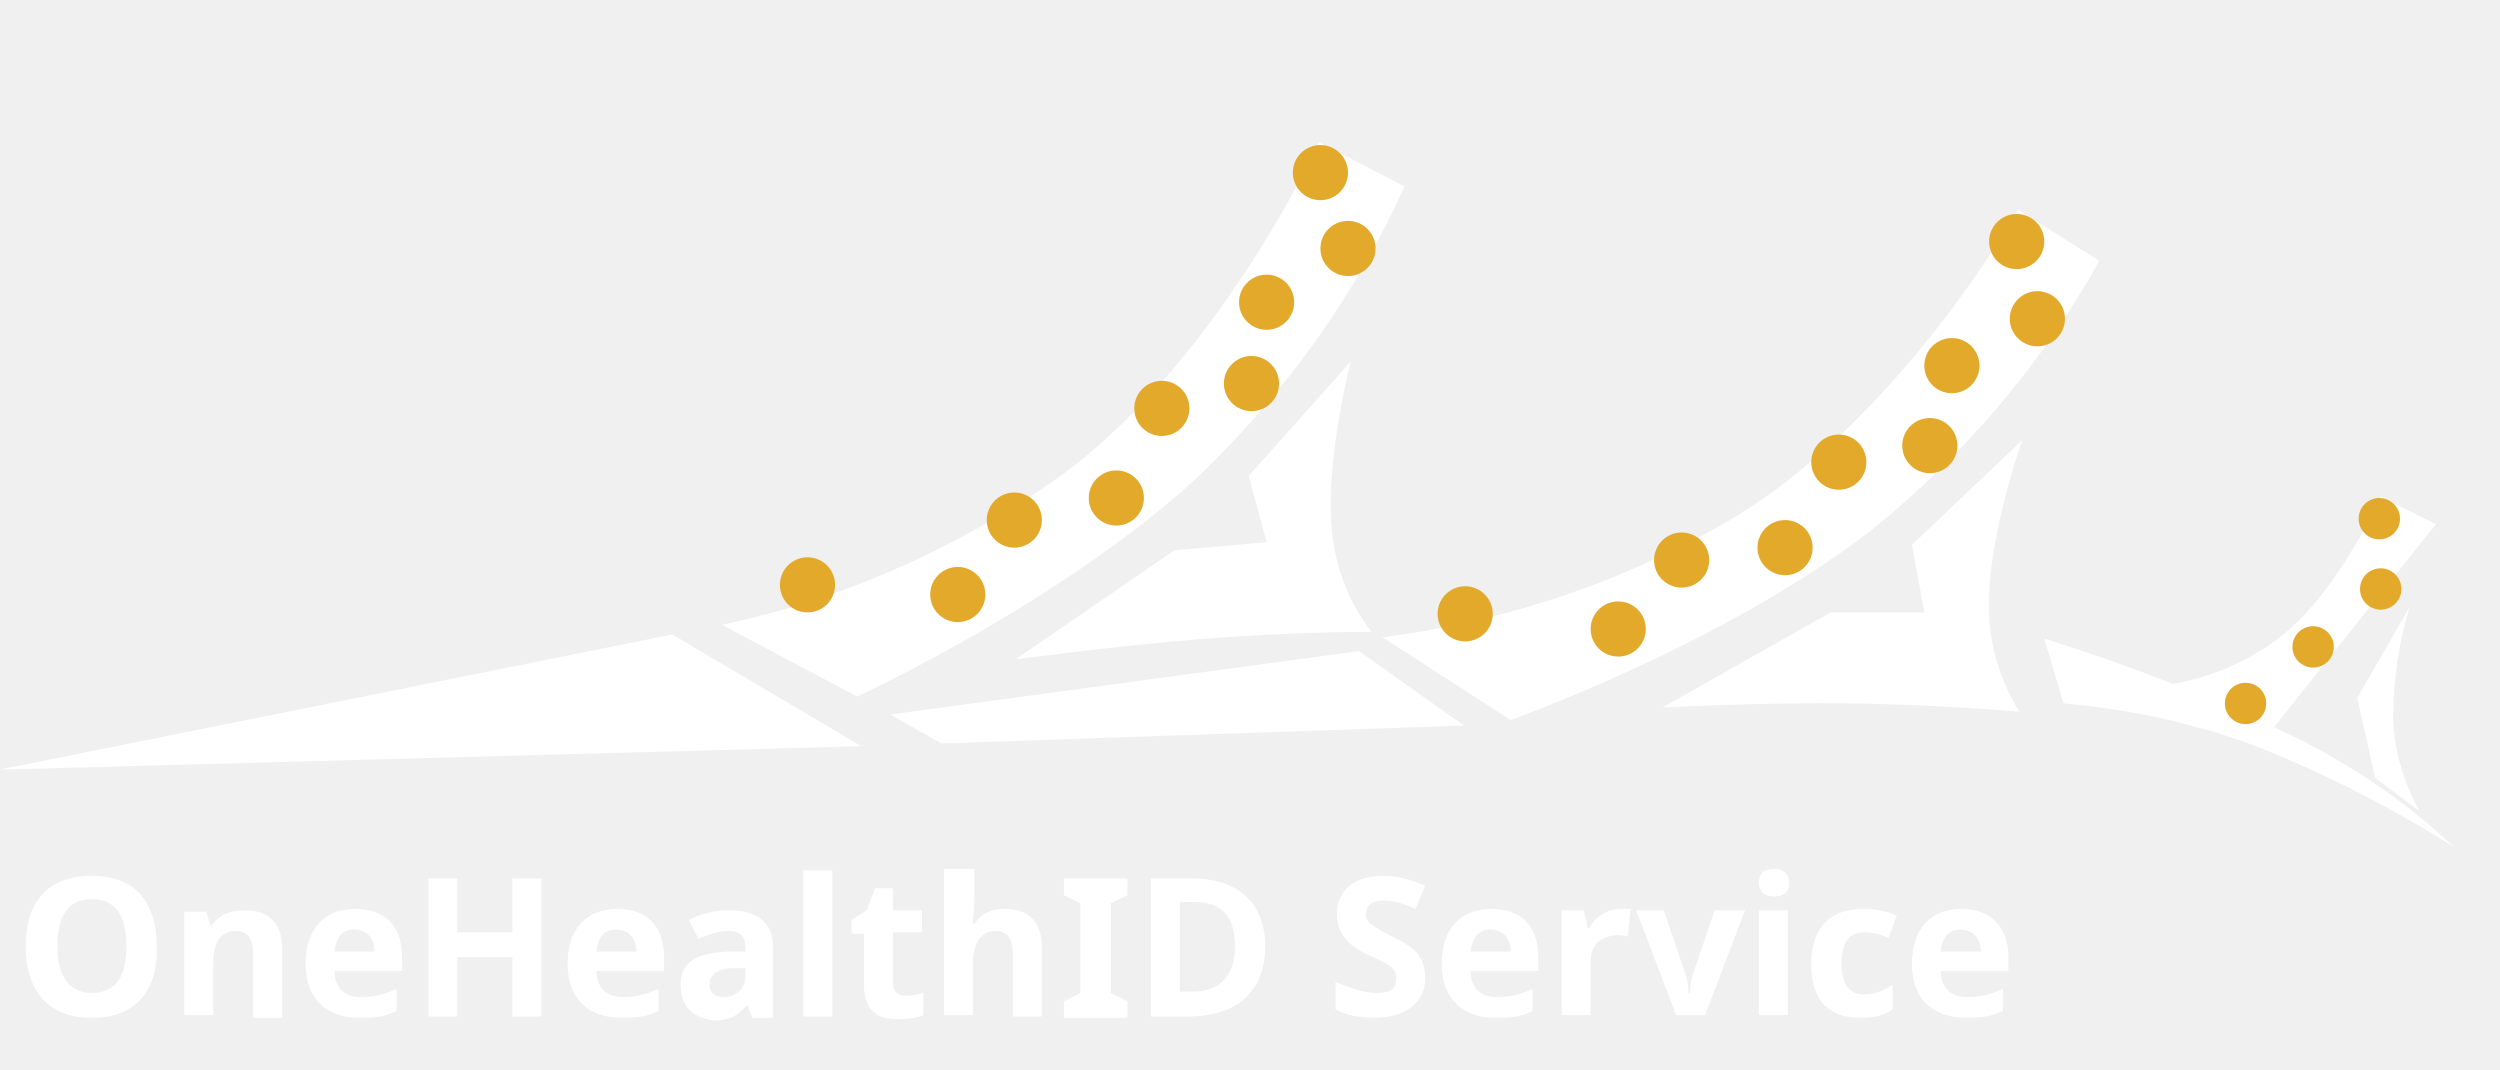
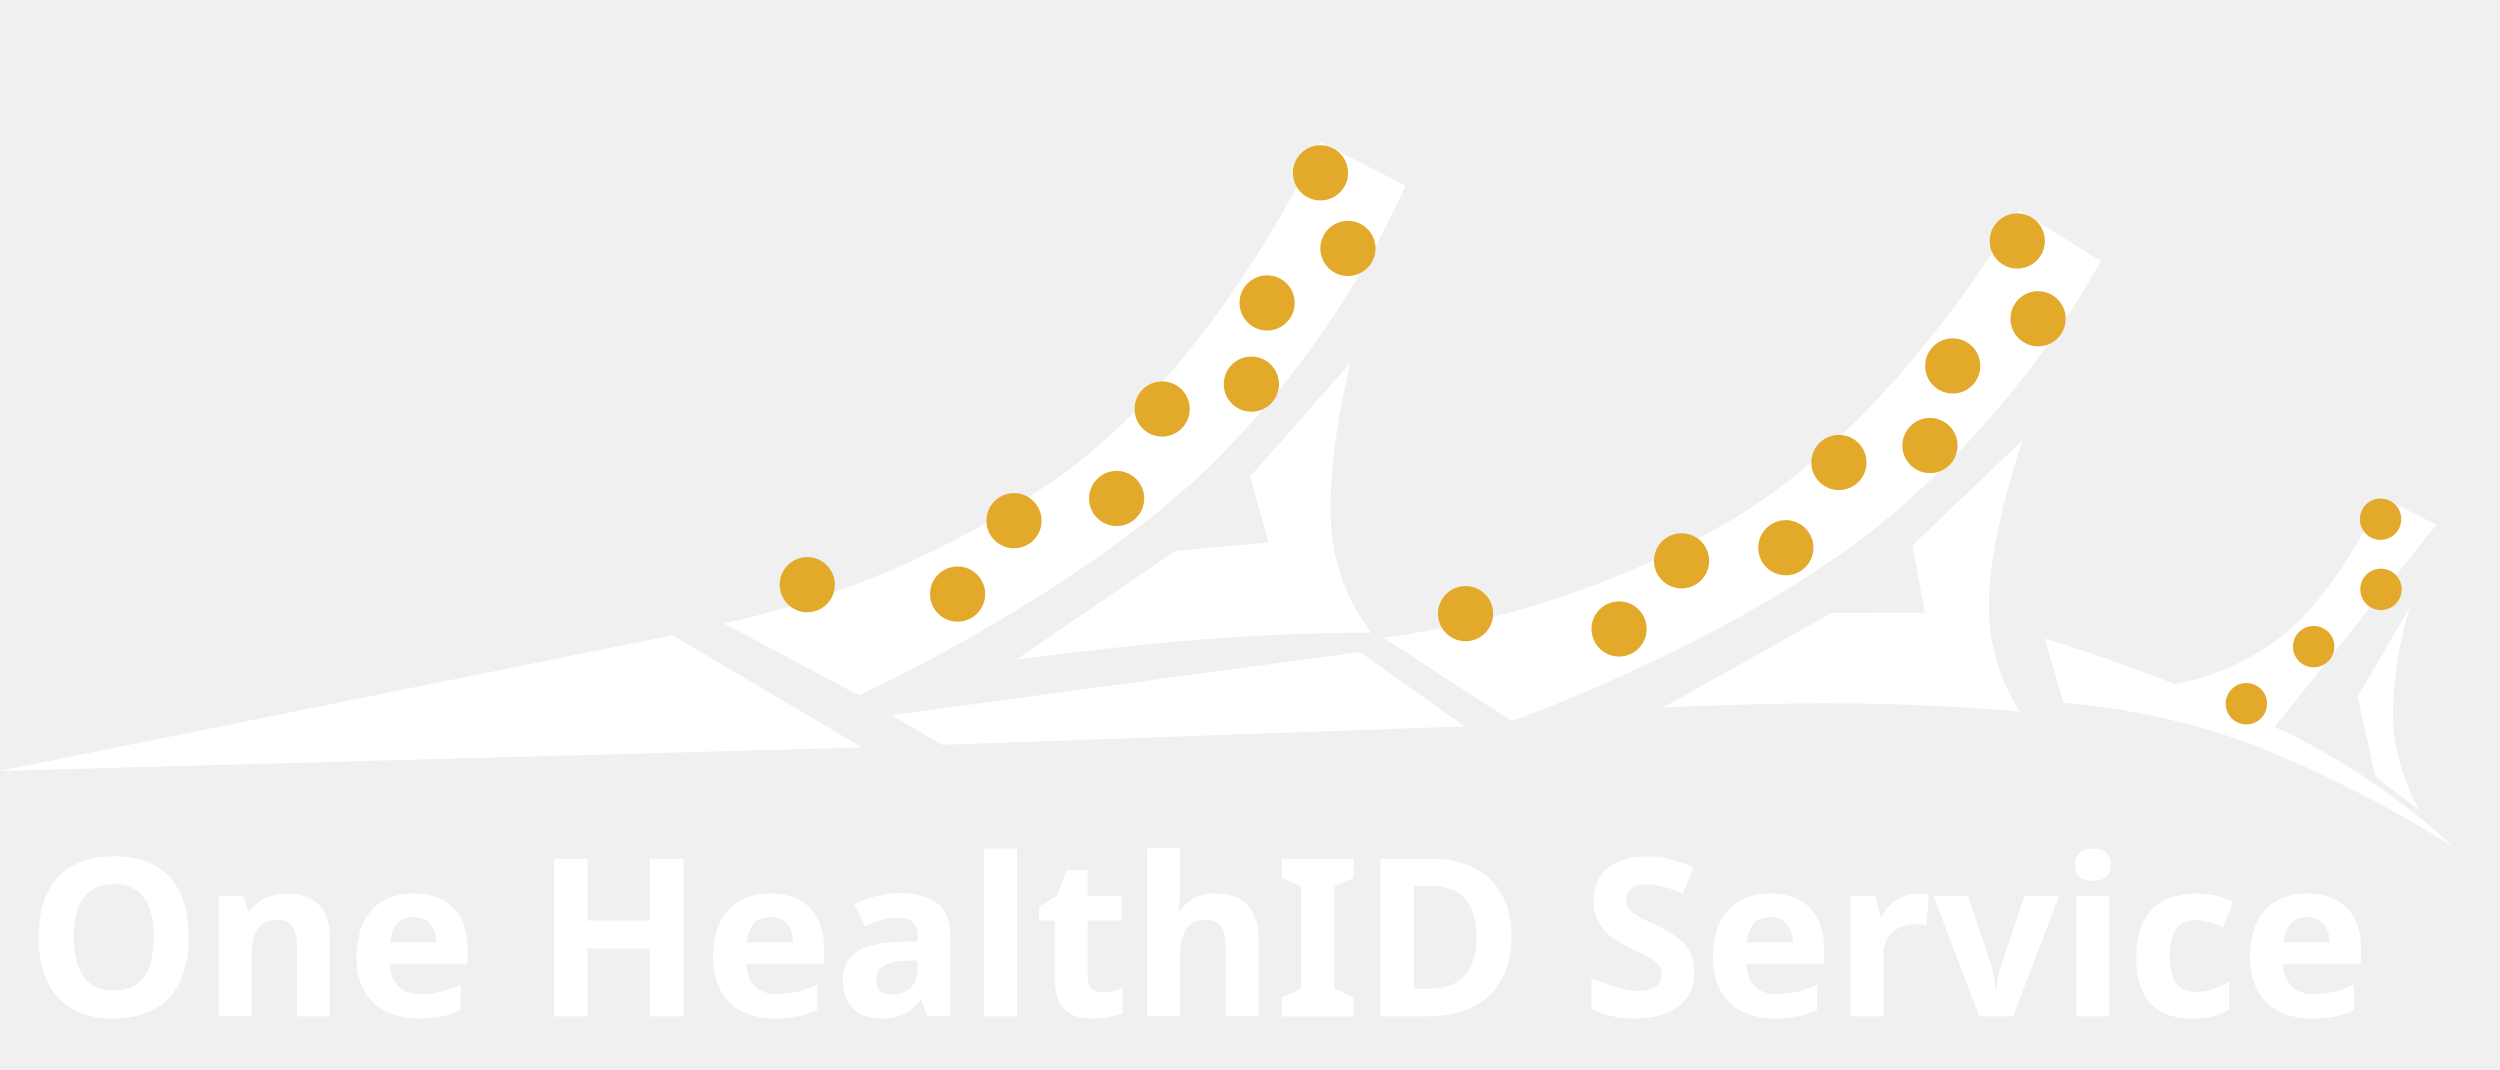
- <svg xmlns="http://www.w3.org/2000/svg" version="1.1" id="Layer_1" x="0px" y="0px" viewBox="0 0 181.3 77.6" style="enable-background:new 0 0 181.3 77.6;" xml:space="preserve" width="181.255" height="77.573">
-   <style type="text/css">
- 	.st0{fill:#FFFFFF;}
- 	.st1{display:none;fill:#FFFFFF;}
- 	.st2{fill:#E3A92B;}
- </style>
-   <g id="Group_86" transform="translate(-52.744 -126.781)">
-     <g>
-       <path class="st0" d="M59.4,200.6c-3.3,0-4.8-2.1-4.8-5.2c0-3.1,1.5-5.1,4.8-5.1c3.2,0,4.7,2,4.7,5.1    C64.2,198.5,62.7,200.6,59.4,200.6z M59.4,198.8c1.8,0,2.5-1.3,2.5-3.4s-0.7-3.4-2.5-3.4s-2.5,1.3-2.5,3.4S57.7,198.8,59.4,198.8z    " />
-       <path class="st0" d="M66.1,200.5v-7.6h1.6l0.3,1h0.1c0.5-0.8,1.4-1.1,2.4-1.1c1.6,0,2.7,0.8,2.7,2.8v5h-2.1V196    c0-1.1-0.4-1.7-1.2-1.7c-1.3,0-1.7,0.9-1.7,2.5v3.6H66.1z" />
-       <path class="st0" d="M81.9,196.2v1H77c0,1.2,0.7,1.9,1.9,1.9c1,0,1.7-0.2,2.6-0.6v1.6c-0.8,0.4-1.5,0.5-2.7,0.5    c-2.3,0-3.9-1.3-3.9-3.9c0-2.7,1.5-4,3.6-4C80.6,192.7,81.9,193.9,81.9,196.2z M77,195.8h2.9c0-0.9-0.5-1.6-1.5-1.6    C77.6,194.2,77.1,194.7,77,195.8z" />
-       <path class="st0" d="M85.9,190.5v3.9h4v-3.9h2.1v10h-2.1v-4.3h-4v4.3h-2.1v-10H85.9z" />
-       <path class="st0" d="M100.9,196.2v1h-4.9c0,1.2,0.7,1.9,1.9,1.9c1,0,1.7-0.2,2.6-0.6v1.6c-0.8,0.4-1.5,0.5-2.7,0.5    c-2.3,0-3.9-1.3-3.9-3.9c0-2.7,1.5-4,3.6-4C99.6,192.7,100.9,193.9,100.9,196.2z M96,195.8h2.9c0-0.9-0.5-1.6-1.5-1.6    C96.6,194.2,96.1,194.7,96,195.8z" />
-       <path class="st0" d="M102.1,198.2c0-1.6,1.1-2.3,3.4-2.4l1.3,0v-0.3c0-0.8-0.4-1.2-1.2-1.2c-0.7,0-1.4,0.2-2.2,0.6l-0.7-1.4    c0.8-0.4,1.8-0.7,2.9-0.7c2.1,0,3.2,0.9,3.2,2.7v5.1h-1.5l-0.4-1H107c-0.7,0.8-1.3,1.2-2.5,1.2    C103.1,200.6,102.1,199.9,102.1,198.2z M105.2,199.1c0.9,0,1.6-0.6,1.6-1.5v-0.6l-0.8,0c-1.3,0-1.8,0.5-1.8,1.2    C104.2,198.8,104.6,199.1,105.2,199.1z" />
-       <path class="st0" d="M113.1,200.5H111v-10.6h2.1V200.5z" />
-       <path class="st0" d="M114.5,194.4v-0.9l1.1-0.7l0.6-1.6h1.3v1.6h2.1v1.6h-2.1v3.7c0,0.6,0.4,0.9,0.9,0.9c0.5,0,0.9-0.1,1.3-0.2    v1.6c-0.4,0.2-1.1,0.3-1.9,0.3c-1.4,0-2.4-0.6-2.4-2.5v-3.7H114.5z" />
-       <path class="st0" d="M123.4,189.8v2.2c0,0.8-0.1,1.5-0.1,1.8h0.1c0.5-0.8,1.3-1.1,2.2-1.1c1.6,0,2.7,0.8,2.7,2.8v5h-2.1V196    c0-1.1-0.4-1.7-1.2-1.7c-1.2,0-1.7,0.9-1.7,2.5v3.6h-2.1v-10.6H123.4z" />
-       <path class="st0" d="M134.5,190.5v1.2l-1.2,0.6v6.5l1.2,0.6v1.2h-4.6v-1.2l1.2-0.6v-6.5l-1.2-0.6v-1.2H134.5z" />
-       <path class="st0" d="M139,200.5h-2.8v-10h3.1c3.1,0,5.2,1.7,5.2,4.9C144.5,198.7,142.4,200.5,139,200.5z M139.4,192.2h-1.1v6.5    h0.9c2,0,3.1-1.1,3.1-3.3S141.3,192.2,139.4,192.2z" />
-       <path class="st0" d="M152.4,200.6c-1.1,0-2-0.2-2.8-0.6v-2c1,0.4,2,0.8,3,0.8c1.1,0,1.4-0.4,1.4-1.1c0-0.8-0.8-1.1-1.9-1.6    c-0.9-0.4-2.4-1.2-2.4-3c0-1.8,1.3-2.8,3.4-2.8c1.1,0,1.9,0.3,3,0.7l-0.7,1.7c-0.9-0.4-1.6-0.6-2.4-0.6c-0.8,0-1.2,0.4-1.2,1    c0,0.4,0.2,0.6,0.5,0.8s0.8,0.5,1.4,0.8c1.5,0.7,2.4,1.4,2.4,3C156.1,199.5,154.7,200.6,152.4,200.6z" />
-       <path class="st0" d="M164.3,196.2v1h-4.9c0,1.2,0.7,1.9,1.9,1.9c1,0,1.7-0.2,2.6-0.6v1.6c-0.8,0.4-1.5,0.5-2.7,0.5    c-2.3,0-3.9-1.3-3.9-3.9c0-2.7,1.5-4,3.6-4C163,192.7,164.3,193.9,164.3,196.2z M159.4,195.8h2.9c0-0.9-0.5-1.6-1.5-1.6    C160.1,194.2,159.5,194.7,159.4,195.8z" />
-       <path class="st0" d="M171,192.7l-0.2,2c-0.2,0-0.4-0.1-0.6-0.1c-1.1,0-2.1,0.5-2.1,1.9v3.9H166v-7.6h1.6l0.3,1.3h0.1    c0.4-0.8,1.3-1.4,2.3-1.4C170.5,192.7,170.8,192.7,171,192.7z" />
-       <path class="st0" d="M173.4,192.8l1.5,4.4c0.2,0.5,0.3,1.1,0.3,1.6h0.1c0-0.5,0.1-1,0.3-1.6l1.5-4.4h2.2l-2.9,7.6h-2.1l-2.9-7.6    H173.4z" />
-       <path class="st0" d="M182.5,190.8c0,0.8-0.5,1-1.1,1c-0.6,0-1.1-0.3-1.1-1c0-0.8,0.5-1,1.1-1C182,189.8,182.5,190.1,182.5,190.8z     M182.4,192.8v7.6h-2.1v-7.6H182.4z" />
-       <path class="st0" d="M184.1,196.7c0-2.8,1.5-4,3.8-4c1,0,1.8,0.2,2.4,0.5l-0.6,1.6c-0.7-0.3-1.2-0.4-1.8-0.4    c-1.1,0-1.6,0.8-1.6,2.3c0,1.5,0.6,2.2,1.6,2.2c0.9,0,1.5-0.3,2.1-0.7v1.8c-0.6,0.4-1.3,0.6-2.3,0.6    C185.4,200.6,184.1,199.4,184.1,196.7z" />
-       <path class="st0" d="M198.4,196.2v1h-4.9c0,1.2,0.7,1.9,1.9,1.9c1,0,1.7-0.2,2.6-0.6v1.6c-0.8,0.4-1.5,0.5-2.7,0.5    c-2.3,0-3.9-1.3-3.9-3.9c0-2.7,1.5-4,3.6-4C197,192.7,198.4,193.9,198.4,196.2z M193.5,195.8h2.9c0-0.9-0.5-1.6-1.5-1.6    C194.1,194.2,193.6,194.7,193.5,195.8z" />
-     </g>
-     <path id="Path_2396" class="st1" d="M61.8,193.1c0,0.5-0.1,1-0.4,1.5c-0.3,0.5-0.7,0.9-1.2,1.1c-0.7,0.3-1.4,0.5-2.1,0.4h-1.9v4.2   h-1.7V190h3.6c0.7,0,1.4,0.1,2,0.4c0.5,0.2,0.9,0.6,1.2,1.1C61.7,192.1,61.8,192.6,61.8,193.1z M58.1,194.8c0.5,0,1-0.1,1.5-0.4   c0.3-0.3,0.5-0.8,0.5-1.3c0-1.1-0.6-1.7-1.9-1.7h-1.9v3.4L58.1,194.8z M65.2,193.4c0.2-0.4,0.6-0.7,1-1c0.5-0.2,1-0.4,1.5-0.4v1.8   h-0.4c-0.6,0-1.1,0.1-1.5,0.5c-0.4,0.5-0.6,1.1-0.5,1.8v4.4h-1.7v-8.3h1.7V193.4z M72.8,200.6c-0.7,0-1.5-0.2-2.1-0.5   c-0.6-0.4-1.1-0.9-1.5-1.5c-0.4-0.7-0.6-1.5-0.5-2.2c0-0.8,0.2-1.6,0.6-2.2c0.4-0.6,0.9-1.2,1.5-1.5c0.7-0.4,1.4-0.5,2.1-0.5   c0.7,0,1.5,0.2,2.1,0.5c0.6,0.3,1.2,0.9,1.5,1.5c0.4,0.7,0.6,1.5,0.6,2.2c0,0.8-0.2,1.6-0.6,2.2c-0.4,0.6-0.9,1.2-1.6,1.5   C74.3,200.4,73.6,200.6,72.8,200.6z M72.8,199.1c0.4,0,0.9-0.1,1.2-0.3c0.4-0.2,0.7-0.5,0.9-0.9c0.3-0.5,0.4-1,0.4-1.5   c0-0.5-0.1-1.1-0.3-1.5c-0.2-0.4-0.5-0.7-0.9-0.9c-0.4-0.2-0.8-0.3-1.2-0.3c-0.4,0-0.8,0.1-1.2,0.3c-0.4,0.2-0.7,0.5-0.9,0.9   c-0.2,0.5-0.3,1-0.3,1.5c0,0.7,0.2,1.5,0.7,2.1C71.5,198.9,72.1,199.1,72.8,199.1z M82,198.9l2.3-6.7h1.8l-3.2,8.3h-2l-3.1-8.3h1.8   L82,198.9z M88.3,191.1c-0.3,0-0.6-0.1-0.8-0.3c-0.2-0.2-0.3-0.5-0.3-0.8c0-0.3,0.1-0.6,0.3-0.8c0.2-0.2,0.5-0.3,0.8-0.3   c0.3,0,0.6,0.1,0.8,0.3c0.2,0.2,0.3,0.5,0.3,0.8c0,0.3-0.1,0.6-0.3,0.8C88.9,191,88.6,191.1,88.3,191.1z M89.1,192.2v8.3h-1.7v-8.3   L89.1,192.2z M90.8,196.3c0-0.8,0.2-1.5,0.5-2.2c0.3-0.6,0.8-1.1,1.4-1.5c0.6-0.4,1.3-0.6,2-0.5c0.6,0,1.1,0.1,1.6,0.4   c0.5,0.2,0.9,0.5,1.3,0.9v-4h1.7v11.1h-1.7v-1.2c-0.3,0.4-0.7,0.8-1.2,1c-0.5,0.3-1.1,0.4-1.7,0.4c-0.7,0-1.4-0.2-2-0.5   c-0.6-0.4-1.1-0.9-1.4-1.5C91,197.8,90.8,197.1,90.8,196.3L90.8,196.3z M97.6,196.3c0-0.5-0.1-1-0.4-1.5c-0.2-0.4-0.5-0.7-0.9-1   c-0.4-0.2-0.8-0.3-1.2-0.3c-0.4,0-0.9,0.1-1.2,0.3c-0.4,0.2-0.7,0.6-0.9,0.9c-0.2,0.5-0.4,1-0.4,1.5c0,0.5,0.1,1,0.4,1.5   c0.2,0.4,0.5,0.7,0.9,1c0.4,0.2,0.8,0.3,1.2,0.3c0.4,0,0.9-0.1,1.2-0.3c0.4-0.2,0.7-0.6,0.9-1C97.5,197.4,97.6,196.9,97.6,196.3   L97.6,196.3z M109.1,196.1c0,0.3,0,0.6-0.1,0.8h-6.3c0,0.6,0.3,1.2,0.7,1.6c0.4,0.4,1,0.6,1.6,0.6c0.8,0.1,1.6-0.4,1.9-1.2h1.8   c-0.2,0.7-0.7,1.4-1.4,1.9c-0.7,0.5-1.6,0.8-2.4,0.7c-0.7,0-1.5-0.2-2.1-0.5c-0.6-0.4-1.1-0.9-1.5-1.5c-0.4-0.7-0.5-1.5-0.5-2.2   c0-0.8,0.2-1.6,0.5-2.2c0.3-0.6,0.8-1.1,1.5-1.5c0.7-0.4,1.4-0.5,2.2-0.5c0.7,0,1.4,0.2,2.1,0.5c0.6,0.3,1.1,0.8,1.4,1.4   C109,194.7,109.1,195.4,109.1,196.1L109.1,196.1z M107.3,195.6c0-0.6-0.2-1.1-0.7-1.5c-0.5-0.4-1-0.6-1.6-0.6   c-0.6,0-1.1,0.2-1.5,0.6c-0.4,0.4-0.7,0.9-0.8,1.5L107.3,195.6z M112.5,193.4c0.2-0.4,0.6-0.7,1-1c0.5-0.2,1-0.4,1.5-0.4v1.8h-0.4   c-0.6,0-1.1,0.1-1.5,0.5c-0.4,0.5-0.6,1.1-0.5,1.8v4.4h-1.7v-8.3h1.7L112.5,193.4z M122.2,190v10.4h-1.7V190L122.2,190z    M123.9,196.3c0-0.8,0.2-1.5,0.5-2.2c0.3-0.6,0.8-1.1,1.4-1.5c0.6-0.4,1.3-0.5,2-0.5c0.6,0,1.1,0.1,1.6,0.4   c0.5,0.2,0.9,0.5,1.3,0.9v-4h1.7v11.1h-1.7v-1.2c-0.3,0.4-0.7,0.8-1.2,1c-0.5,0.3-1.1,0.4-1.7,0.4c-0.7,0-1.4-0.2-2-0.5   c-0.6-0.4-1.1-0.9-1.4-1.5C124,197.8,123.8,197.1,123.9,196.3L123.9,196.3z M130.6,196.3c0-0.5-0.1-1-0.4-1.5   c-0.2-0.4-0.5-0.7-0.9-1c-0.4-0.2-0.8-0.3-1.2-0.3c-0.4,0-0.9,0.1-1.2,0.3c-0.4,0.2-0.7,0.6-0.9,0.9c-0.2,0.5-0.4,1-0.4,1.5   c0,0.5,0.1,1,0.4,1.5c0.2,0.4,0.5,0.7,0.9,1c0.4,0.2,0.8,0.3,1.2,0.3c0.4,0,0.9-0.1,1.2-0.3c0.4-0.2,0.7-0.6,0.9-1   C130.5,197.4,130.6,196.8,130.6,196.3L130.6,196.3z M142.2,196.1c0,0.3,0,0.6-0.1,0.8h-6.3c0,0.6,0.3,1.2,0.7,1.6   c0.4,0.4,1,0.6,1.6,0.6c0.8,0.1,1.6-0.4,1.9-1.2h1.8c-0.2,0.8-0.7,1.4-1.4,1.9c-0.7,0.5-1.6,0.8-2.4,0.7c-0.7,0-1.5-0.2-2.1-0.5   c-0.6-0.4-1.1-0.9-1.5-1.5c-0.4-0.7-0.5-1.5-0.5-2.2c0-0.8,0.2-1.6,0.5-2.2c0.3-0.6,0.8-1.1,1.5-1.5c0.7-0.4,1.4-0.5,2.1-0.5   c0.7,0,1.4,0.2,2.1,0.5c0.6,0.3,1.1,0.8,1.4,1.4C142,194.7,142.2,195.4,142.2,196.1z M140.4,195.6c0-0.6-0.2-1.1-0.7-1.5   c-0.5-0.4-1-0.6-1.6-0.6c-0.6,0-1.1,0.2-1.5,0.6c-0.4,0.4-0.7,0.9-0.8,1.5L140.4,195.6z M148,192.1c0.6,0,1.2,0.1,1.7,0.4   c0.5,0.3,0.9,0.7,1.2,1.2c0.3,0.6,0.5,1.3,0.4,1.9v4.9h-1.7v-4.6c0-0.6-0.2-1.2-0.6-1.7c-0.4-0.4-0.9-0.6-1.5-0.6   c-0.6,0-1.1,0.2-1.5,0.6c-0.4,0.5-0.6,1.1-0.6,1.7v4.6h-1.7v-8.3h1.7v0.9c0.3-0.3,0.7-0.6,1.1-0.8   C147.1,192.2,147.5,192.1,148,192.1z M155.6,193.6v4.6c0,0.2,0.1,0.5,0.2,0.7c0.2,0.2,0.5,0.2,0.7,0.2h1.1v1.4h-1.3   c-0.6,0-1.3-0.1-1.8-0.5c-0.5-0.5-0.7-1.1-0.6-1.8v-4.6h-1v-1.4h1v-2.1h1.7v2.1h2v1.4L155.6,193.6z M160,191.1   c-0.3,0-0.6-0.1-0.8-0.3c-0.2-0.2-0.3-0.5-0.3-0.8c0-0.3,0.1-0.6,0.3-0.8c0.2-0.2,0.5-0.3,0.8-0.3c0.3,0,0.6,0.1,0.8,0.3   c0.2,0.2,0.3,0.5,0.3,0.8c0,0.3-0.1,0.6-0.3,0.8C160.6,191,160.3,191.1,160,191.1z M160.9,192.2v8.3h-1.7v-8.3L160.9,192.2z    M165.1,193.6v4.6c0,0.2,0.1,0.5,0.2,0.7c0.2,0.2,0.5,0.2,0.7,0.2h1.1v1.4h-1.4c-0.6,0-1.3-0.1-1.8-0.5c-0.5-0.5-0.7-1.1-0.6-1.8   v-4.6h-1v-1.4h1v-2.1h1.7v2.1h2v1.4L165.1,193.6z M176.1,192.2l-5.1,12.1h-1.8l1.7-4l-3.3-8.1h1.9l2.3,6.3l2.4-6.3H176.1z    M188.6,193.2c0,0.5-0.1,1-0.4,1.5c-0.3,0.5-0.7,0.9-1.2,1.1c-0.7,0.3-1.4,0.5-2.1,0.4H183v4.2h-1.7V190h3.6c0.7,0,1.4,0.1,2,0.4   c0.5,0.2,1,0.6,1.2,1.1C188.5,192.1,188.6,192.6,188.6,193.2L188.6,193.2z M184.9,194.9c0.5,0,1-0.1,1.5-0.4   c0.3-0.3,0.5-0.8,0.5-1.3c0-1.1-0.6-1.7-1.9-1.7H183v3.4L184.9,194.9z M193.8,200.6c-0.7,0-1.5-0.2-2.1-0.5   c-0.6-0.4-1.1-0.9-1.5-1.5c-0.4-0.7-0.6-1.5-0.5-2.2c0-0.8,0.2-1.6,0.6-2.2c0.4-0.6,0.9-1.2,1.5-1.5c0.7-0.4,1.4-0.5,2.1-0.5   c0.7,0,1.5,0.2,2.1,0.5c0.6,0.3,1.2,0.9,1.5,1.5c0.4,0.7,0.6,1.5,0.6,2.2c0,0.8-0.2,1.6-0.6,2.2c-0.4,0.6-0.9,1.2-1.6,1.5   C195.3,200.4,194.6,200.6,193.8,200.6L193.8,200.6z M193.8,199.1c0.4,0,0.9-0.1,1.2-0.3c0.4-0.2,0.7-0.5,0.9-0.9   c0.3-0.5,0.4-1,0.4-1.5c0-0.5-0.1-1.1-0.3-1.5c-0.2-0.4-0.5-0.7-0.9-0.9c-0.4-0.2-0.8-0.3-1.2-0.3c-0.4,0-0.8,0.1-1.2,0.3   c-0.4,0.2-0.7,0.5-0.9,0.9c-0.2,0.5-0.3,1-0.3,1.5c0,0.7,0.2,1.5,0.7,2.1C192.6,198.9,193.2,199.1,193.8,199.1L193.8,199.1z    M201.5,193.4c0.2-0.4,0.6-0.7,1-1c0.5-0.2,1-0.4,1.5-0.4v1.8h-0.4c-0.6,0-1.1,0.1-1.5,0.5c-0.4,0.5-0.6,1.1-0.5,1.8v4.3h-1.7v-8.3   h1.7L201.5,193.4z M207.6,193.6v4.6c0,0.2,0.1,0.5,0.2,0.7c0.2,0.2,0.5,0.2,0.7,0.2h1.1v1.4h-1.4c-0.6,0-1.3-0.1-1.8-0.5   c-0.5-0.5-0.7-1.1-0.6-1.8v-4.6h-1v-1.4h1v-2.1h1.7v2.1h2v1.4L207.6,193.6z M210.6,196.3c0-0.8,0.2-1.5,0.5-2.2   c0.3-0.6,0.8-1.1,1.4-1.5c0.6-0.4,1.3-0.5,2-0.5c0.6,0,1.2,0.1,1.7,0.4c0.5,0.2,0.8,0.6,1.2,1v-1.2h1.7v8.3h-1.7v-1.2   c-0.3,0.4-0.7,0.7-1.2,1c-0.5,0.3-1.1,0.4-1.7,0.4c-0.7,0-1.4-0.2-1.9-0.5c-0.6-0.4-1.1-0.9-1.4-1.5   C210.8,197.8,210.6,197.1,210.6,196.3L210.6,196.3z M217.4,196.3c0-0.5-0.1-1-0.4-1.5c-0.2-0.4-0.5-0.7-0.9-1   c-0.4-0.2-0.8-0.3-1.2-0.3c-0.4,0-0.9,0.1-1.2,0.3c-0.4,0.2-0.7,0.6-0.9,0.9c-0.2,0.5-0.4,1-0.4,1.5c0,0.5,0.1,1,0.4,1.5   c0.2,0.4,0.5,0.7,0.9,1c0.4,0.2,0.8,0.3,1.2,0.3c0.4,0,0.9-0.1,1.2-0.3c0.4-0.2,0.7-0.6,0.9-1C217.3,197.4,217.4,196.9,217.4,196.3   L217.4,196.3z M223,189.4v11.1h-1.7v-11.1L223,189.4z" />
-     <path id="Path_2323" class="st0" d="M148.4,137.1l6.2,3.2c-3.5,7.8-8.6,14.9-14.8,20.9c-9.9,9.2-24.9,16.1-24.9,16.1l-9.8-5.2   c8.5-1.8,16.5-5.3,23.7-10.2C140.9,153.6,148.4,137.1,148.4,137.1z" />
-     <path id="Path_2324" class="st0" d="M150.7,153c0,0-1.8,7-1.4,11.9c0.2,2.8,1.2,5.5,2.9,7.7c0,0-5.5,0-12,0.5   c-6.4,0.5-13.8,1.5-13.8,1.5l11.5-7.9l6.7-0.6l-1.3-4.8L150.7,153z" />
-     <path id="Path_2325" class="st0" d="M201,173.1l1.4,4.7c4.7,0.4,9.3,1.4,13.7,3c5.1,2,10,4.5,14.6,7.4c-3.5-3.3-7.5-6-11.8-8.1   C213,177.3,207.1,175,201,173.1z" />
-     <path id="Path_2326" class="st0" d="M227.5,170.8c-0.8,2.6-1.2,5.4-1.2,8.2c0.1,2.3,0.8,4.6,1.9,6.6l-3.2-2.4l-1.3-5.8L227.5,170.8   z" />
-     <path id="Path_2327" class="st0" d="M225.4,162.8l4,2l-12.2,15.3l-5.3-1l-3.1-0.9l0.9-1.7c3.3-0.5,6.4-1.8,9-4   C222.6,169.1,225.4,162.8,225.4,162.8z" />
-     <circle id="Ellipse_66" class="st2" cx="111.3" cy="169.2" r="2" />
-     <circle id="Ellipse_67" class="st2" cx="122.2" cy="169.9" r="2" />
-     <circle id="Ellipse_68" class="st2" cx="126.3" cy="164.5" r="2" />
-     <circle id="Ellipse_69" class="st2" cx="133.7" cy="162.9" r="2" />
-     <circle id="Ellipse_70" class="st2" cx="137" cy="156.4" r="2" />
-     <circle id="Ellipse_71" class="st2" cx="144.6" cy="148.7" r="2" />
-     <circle id="Ellipse_72" class="st2" cx="143.5" cy="154.6" r="2" />
-     <circle id="Ellipse_73" class="st2" cx="150.5" cy="144.8" r="2" />
-     <circle id="Ellipse_74" class="st2" cx="148.5" cy="139.3" r="2" />
-     <circle id="Ellipse_75" class="st2" cx="215.6" cy="177.8" r="1.5" />
-     <circle id="Ellipse_76" class="st2" cx="220.5" cy="173.7" r="1.5" />
-     <circle id="Ellipse_77" class="st2" cx="225.4" cy="169.5" r="1.5" />
-     <circle id="Ellipse_78" class="st2" cx="225.3" cy="164.4" r="1.5" />
-     <path id="Path_2392" class="st0" d="M199.1,142l5.9,3.7c-4.2,7.5-9.8,14.1-16.5,19.5c-10.7,8.3-26.2,13.8-26.2,13.8l-9.3-6   c8.6-1.1,16.9-3.8,24.5-8.1C190.2,157.8,199.1,142,199.1,142z" />
-     <path id="Path_2393" class="st0" d="M199.4,158.7c0,0-2.4,6.8-2.4,11.7c-0.1,2.8,0.7,5.6,2.2,8c0,0-5.5-0.5-12-0.6   c-6.5-0.1-13.9,0.3-13.9,0.3l12.2-6.9l6.8,0l-0.9-4.9L199.4,158.7z" />
-     <circle id="Ellipse_94" class="st2" cx="159" cy="171.3" r="2" />
-     <circle id="Ellipse_95" class="st2" cx="170.1" cy="172.4" r="2" />
-     <circle id="Ellipse_96" class="st2" cx="174.7" cy="167.4" r="2" />
-     <circle id="Ellipse_97" class="st2" cx="182.2" cy="166.5" r="2" />
-     <circle id="Ellipse_98" class="st2" cx="186.1" cy="160.3" r="2" />
-     <circle id="Ellipse_99" class="st2" cx="194.3" cy="153.3" r="2" />
-     <circle id="Ellipse_100" class="st2" cx="192.7" cy="159.1" r="2" />
-     <circle id="Ellipse_101" class="st2" cx="200.5" cy="149.9" r="2" />
-     <circle id="Ellipse_102" class="st2" cx="199" cy="144.3" r="2" />
-     <path id="Path_2394" class="st0" d="M158.9,179.4l-37.9,1.3l-3.7-2.1l34-4.6L158.9,179.4z" />
-     <path id="Path_2395" class="st0" d="M101.5,172.8l-48.8,9.8l62.5-1.7L101.5,172.8z" />
+ <svg xmlns="http://www.w3.org/2000/svg" id="Layer_1" data-name="Layer 1" viewBox="0 0 181.26 77.57" width="181.255" height="77.573">
+   <defs>
+     <style>
+       .cls-1 {
+         fill: #e3a92b;
+       }
+ 
+       .cls-1, .cls-2 {
+         stroke-width: 0px;
+       }
+ 
+       .cls-2 {
+         fill: #fff;
+       }
+     </style>
+   </defs>
+   <g id="Group_86" data-name="Group 86">
+     <path id="Path_2323" data-name="Path 2323" class="cls-2" d="m95.67,10.28l6.24,3.18c-3.55,7.83-8.55,14.92-14.75,20.88-9.91,9.23-24.88,16.07-24.88,16.07l-9.8-5.21c8.48-1.85,16.53-5.31,23.69-10.2,12.01-8.17,19.51-24.71,19.51-24.71Z" />
+     <path id="Path_2324" data-name="Path 2324" class="cls-2" d="m97.93,26.25s-1.79,6.96-1.41,11.87c.17,2.82,1.18,5.52,2.92,7.75,0,0-5.53-.03-11.97.46s-13.8,1.5-13.8,1.5l11.55-7.89,6.75-.61-1.32-4.79,7.29-8.28Z" />
+     <path id="Path_2325" data-name="Path 2325" class="cls-2" d="m148.24,46.3l1.37,4.65c4.67.4,9.27,1.41,13.67,3.01,5.08,2.03,9.96,4.51,14.58,7.43-3.52-3.26-7.49-6-11.79-8.15-5.77-2.74-11.73-5.07-17.84-6.95Z" />
+     <path id="Path_2326" data-name="Path 2326" class="cls-2" d="m174.74,44c-.82,2.64-1.24,5.39-1.25,8.15.14,2.32.81,4.58,1.94,6.61l-3.21-2.45-1.28-5.8,3.79-6.51Z" />
+     <path id="Path_2327" data-name="Path 2327" class="cls-2" d="m172.67,36.03l3.97,2.02-12.22,15.28-5.34-1.04-3.05-.89.88-1.67c3.3-.47,6.4-1.84,8.97-3.96,3.94-3.42,6.79-9.74,6.79-9.74Z" />
+     <circle id="Ellipse_66" data-name="Ellipse 66" class="cls-1" cx="58.53" cy="42.39" r="2" />
+     <circle id="Ellipse_67" data-name="Ellipse 67" class="cls-1" cx="69.43" cy="43.07" r="2" />
+     <circle id="Ellipse_68" data-name="Ellipse 68" class="cls-1" cx="73.52" cy="37.75" r="2" />
+     <circle id="Ellipse_69" data-name="Ellipse 69" class="cls-1" cx="80.96" cy="36.14" r="2" />
+     <circle id="Ellipse_70" data-name="Ellipse 70" class="cls-1" cx="84.26" cy="29.65" r="2" />
+     <circle id="Ellipse_71" data-name="Ellipse 71" class="cls-1" cx="91.87" cy="21.96" r="2" />
+     <circle id="Ellipse_72" data-name="Ellipse 72" class="cls-1" cx="90.73" cy="27.85" r="2" />
+     <circle id="Ellipse_73" data-name="Ellipse 73" class="cls-1" cx="97.73" cy="18.01" r="2" />
+     <circle id="Ellipse_74" data-name="Ellipse 74" class="cls-1" cx="95.74" cy="12.53" r="2" />
+     <circle id="Ellipse_75" data-name="Ellipse 75" class="cls-1" cx="162.87" cy="51.02" r="1.5" />
+     <circle id="Ellipse_76" data-name="Ellipse 76" class="cls-1" cx="167.75" cy="46.88" r="1.5" />
+     <circle id="Ellipse_77" data-name="Ellipse 77" class="cls-1" cx="172.63" cy="42.73" r="1.5" />
+     <circle id="Ellipse_78" data-name="Ellipse 78" class="cls-1" cx="172.6" cy="37.64" r="1.5" />
+     <path id="Path_2392" data-name="Path 2392" class="cls-2" d="m146.38,15.22l5.94,3.71c-4.22,7.49-9.82,14.12-16.52,19.51-10.67,8.34-26.19,13.84-26.19,13.84l-9.31-6.05c8.61-1.1,16.93-3.85,24.49-8.1,12.67-7.09,21.59-22.91,21.59-22.91Z" />
+     <path id="Path_2393" data-name="Path 2393" class="cls-2" d="m146.65,31.92s-2.39,6.78-2.44,11.7c-.08,2.82.7,5.6,2.23,7.97,0,0-5.5-.52-11.96-.59s-13.88.29-13.88.29l12.19-6.85,6.77-.02-.9-4.88,7.98-7.62Z" />
+     <circle id="Ellipse_94" data-name="Ellipse 94" class="cls-1" cx="106.26" cy="44.49" r="2" />
+     <circle id="Ellipse_95" data-name="Ellipse 95" class="cls-1" cx="117.39" cy="45.6" r="2" />
+     <circle id="Ellipse_96" data-name="Ellipse 96" class="cls-1" cx="121.92" cy="40.66" r="2" />
+     <circle id="Ellipse_97" data-name="Ellipse 97" class="cls-1" cx="129.48" cy="39.71" r="2" />
+     <circle id="Ellipse_98" data-name="Ellipse 98" class="cls-1" cx="133.33" cy="33.53" r="2" />
+     <circle id="Ellipse_99" data-name="Ellipse 99" class="cls-1" cx="141.58" cy="26.53" r="2" />
+     <circle id="Ellipse_100" data-name="Ellipse 100" class="cls-1" cx="139.93" cy="32.3" r="2" />
+     <circle id="Ellipse_101" data-name="Ellipse 101" class="cls-1" cx="147.77" cy="23.11" r="2" />
+     <circle id="Ellipse_102" data-name="Ellipse 102" class="cls-1" cx="146.26" cy="17.47" r="2" />
+     <path id="Path_2394" data-name="Path 2394" class="cls-2" d="m106.18,52.66l-37.88,1.34-3.68-2.15,33.97-4.58,7.59,5.39Z" />
+     <path id="Path_2395" data-name="Path 2395" class="cls-2" d="m48.76,46.06L0,55.89l62.5-1.7-13.74-8.13Z" />
+   </g>
+   <g>
+     <path class="cls-2" d="m8.24,73.85c-3.73,0-5.44-2.35-5.44-5.91s1.71-5.86,5.46-5.86,5.43,2.32,5.43,5.87-1.71,5.89-5.44,5.89Zm0-2.03c2.06,0,2.9-1.47,2.9-3.86s-.83-3.86-2.88-3.86-2.91,1.47-2.91,3.86.86,3.86,2.9,3.86Z" />
+     <path class="cls-2" d="m15.85,73.69v-8.74h1.82l.32,1.12h.13c.56-.9,1.6-1.28,2.69-1.28,1.87,0,3.11.96,3.11,3.2v5.7h-2.39v-5.11c0-1.27-.43-1.89-1.41-1.89-1.46,0-1.89,1.02-1.89,2.88v4.11h-2.38Z" />
+     <path class="cls-2" d="m33.89,68.76v1.15h-5.63c.05,1.34.83,2.16,2.18,2.16,1.1,0,1.98-.22,2.96-.69v1.84c-.88.43-1.73.62-3.07.62-2.61,0-4.48-1.44-4.48-4.47s1.66-4.59,4.13-4.59,3.92,1.42,3.92,3.97Zm-5.59-.43h3.35c-.02-1.04-.56-1.84-1.66-1.84-.94,0-1.57.58-1.68,1.84Z" />
+     <path class="cls-2" d="m42.59,62.26v4.48h4.53v-4.48h2.42v11.43h-2.42v-4.93h-4.53v4.93h-2.42v-11.43h2.42Z" />
+     <path class="cls-2" d="m59.74,68.76v1.15h-5.63c.05,1.34.83,2.16,2.18,2.16,1.1,0,1.98-.22,2.96-.69v1.84c-.88.43-1.73.62-3.07.62-2.61,0-4.48-1.44-4.48-4.47s1.66-4.59,4.13-4.59,3.92,1.42,3.92,3.97Zm-5.59-.43h3.35c-.02-1.04-.56-1.84-1.67-1.84-.94,0-1.57.58-1.68,1.84Z" />
+     <path class="cls-2" d="m61.1,71.08c0-1.86,1.3-2.67,3.91-2.79l1.52-.05v-.38c0-.91-.51-1.33-1.36-1.33s-1.65.27-2.46.64l-.78-1.62c.91-.46,2.11-.79,3.35-.79,2.35,0,3.63.99,3.63,3.09v5.83h-1.66l-.46-1.18h-.06c-.75.94-1.44,1.34-2.9,1.34-1.55,0-2.71-.86-2.71-2.77Zm3.6,1.03c1.02,0,1.82-.64,1.82-1.75v-.72l-.93.03c-1.54.05-2.05.59-2.05,1.42,0,.72.46,1.01,1.15,1.01Z" />
+     <path class="cls-2" d="m73.73,73.69h-2.38v-12.17h2.38v12.17Z" />
+     <path class="cls-2" d="m75.34,66.74v-1.01l1.31-.8.69-1.84h1.52v1.86h2.45v1.79h-2.45v4.21c0,.66.42.99,1.04.99.53,0,1.01-.1,1.5-.27v1.78c-.51.24-1.3.4-2.19.4-1.55,0-2.74-.64-2.74-2.9v-4.21h-1.14Z" />
+     <path class="cls-2" d="m85.55,61.52v2.48c0,.88-.06,1.74-.11,2.06h.13c.56-.9,1.46-1.28,2.53-1.28,1.87,0,3.14.96,3.14,3.2v5.7h-2.39v-5.11c0-1.27-.46-1.89-1.41-1.89-1.42,0-1.89,1.02-1.89,2.88v4.11h-2.38v-12.17h2.38Z" />
+     <path class="cls-2" d="m98.14,62.26v1.38l-1.39.64v7.4l1.39.64v1.38h-5.2v-1.38l1.39-.64v-7.4l-1.39-.64v-1.38h5.2Z" />
+     <path class="cls-2" d="m103.33,73.69h-3.23v-11.43h3.59c3.57,0,5.89,1.95,5.89,5.6,0,3.86-2.32,5.83-6.24,5.83Zm.48-9.44h-1.3v7.44h1.04c2.34,0,3.5-1.25,3.5-3.76s-1.14-3.68-3.25-3.68Z" />
+     <path class="cls-2" d="m118.62,73.85c-1.2,0-2.29-.22-3.23-.69v-2.26c1.09.46,2.27.94,3.43.94s1.65-.51,1.65-1.22c0-.87-.96-1.27-2.22-1.87-1.06-.5-2.72-1.33-2.72-3.41s1.49-3.25,3.87-3.25c1.2,0,2.19.29,3.39.8l-.78,1.89c-1.04-.43-1.81-.67-2.69-.67s-1.42.46-1.42,1.15c0,.4.18.72.54.96s.9.53,1.62.86c1.74.83,2.79,1.63,2.79,3.42,0,2.03-1.52,3.33-4.21,3.33Z" />
+     <path class="cls-2" d="m132.24,68.76v1.15h-5.63c.05,1.34.83,2.16,2.18,2.16,1.1,0,1.98-.22,2.96-.69v1.84c-.88.43-1.73.62-3.07.62-2.61,0-4.48-1.44-4.48-4.47s1.66-4.59,4.13-4.59,3.92,1.42,3.92,3.97Zm-5.59-.43h3.34c-.02-1.04-.56-1.84-1.66-1.84-.94,0-1.57.58-1.68,1.84Z" />
+     <path class="cls-2" d="m139.85,64.85l-.18,2.24c-.18-.05-.5-.08-.7-.08-1.23,0-2.42.58-2.42,2.23v4.45h-2.39v-8.74h1.81l.35,1.47h.11c.51-.9,1.44-1.63,2.61-1.63.24,0,.61.02.8.06Z" />
+     <path class="cls-2" d="m142.68,64.95l1.68,4.98c.19.59.29,1.28.34,1.79h.06c.03-.58.14-1.17.35-1.79l1.68-4.98h2.5l-3.33,8.74h-2.45l-3.33-8.74h2.5Z" />
+     <path class="cls-2" d="m153.04,62.69c0,.88-.59,1.17-1.3,1.17s-1.3-.29-1.3-1.17.58-1.17,1.3-1.17,1.3.27,1.3,1.17Zm-.11,2.26v8.74h-2.39v-8.74h2.39Z" />
+     <path class="cls-2" d="m154.89,69.37c0-3.2,1.76-4.58,4.29-4.58,1.2,0,2.07.27,2.72.59l-.71,1.84c-.75-.3-1.38-.51-2.02-.51-1.23,0-1.86.88-1.86,2.64s.69,2.56,1.86,2.56c1.01,0,1.73-.29,2.45-.75v2.03c-.72.46-1.44.66-2.66.66-2.61,0-4.08-1.36-4.08-4.48Z" />
+     <path class="cls-2" d="m171.17,68.76v1.15h-5.63c.05,1.34.83,2.16,2.18,2.16,1.1,0,1.98-.22,2.96-.69v1.84c-.88.43-1.73.62-3.07.62-2.61,0-4.48-1.44-4.48-4.47s1.66-4.59,4.13-4.59,3.92,1.42,3.92,3.97Zm-5.59-.43h3.34c-.02-1.04-.56-1.84-1.66-1.84-.94,0-1.57.58-1.68,1.84Z" />
  </g>
</svg>
